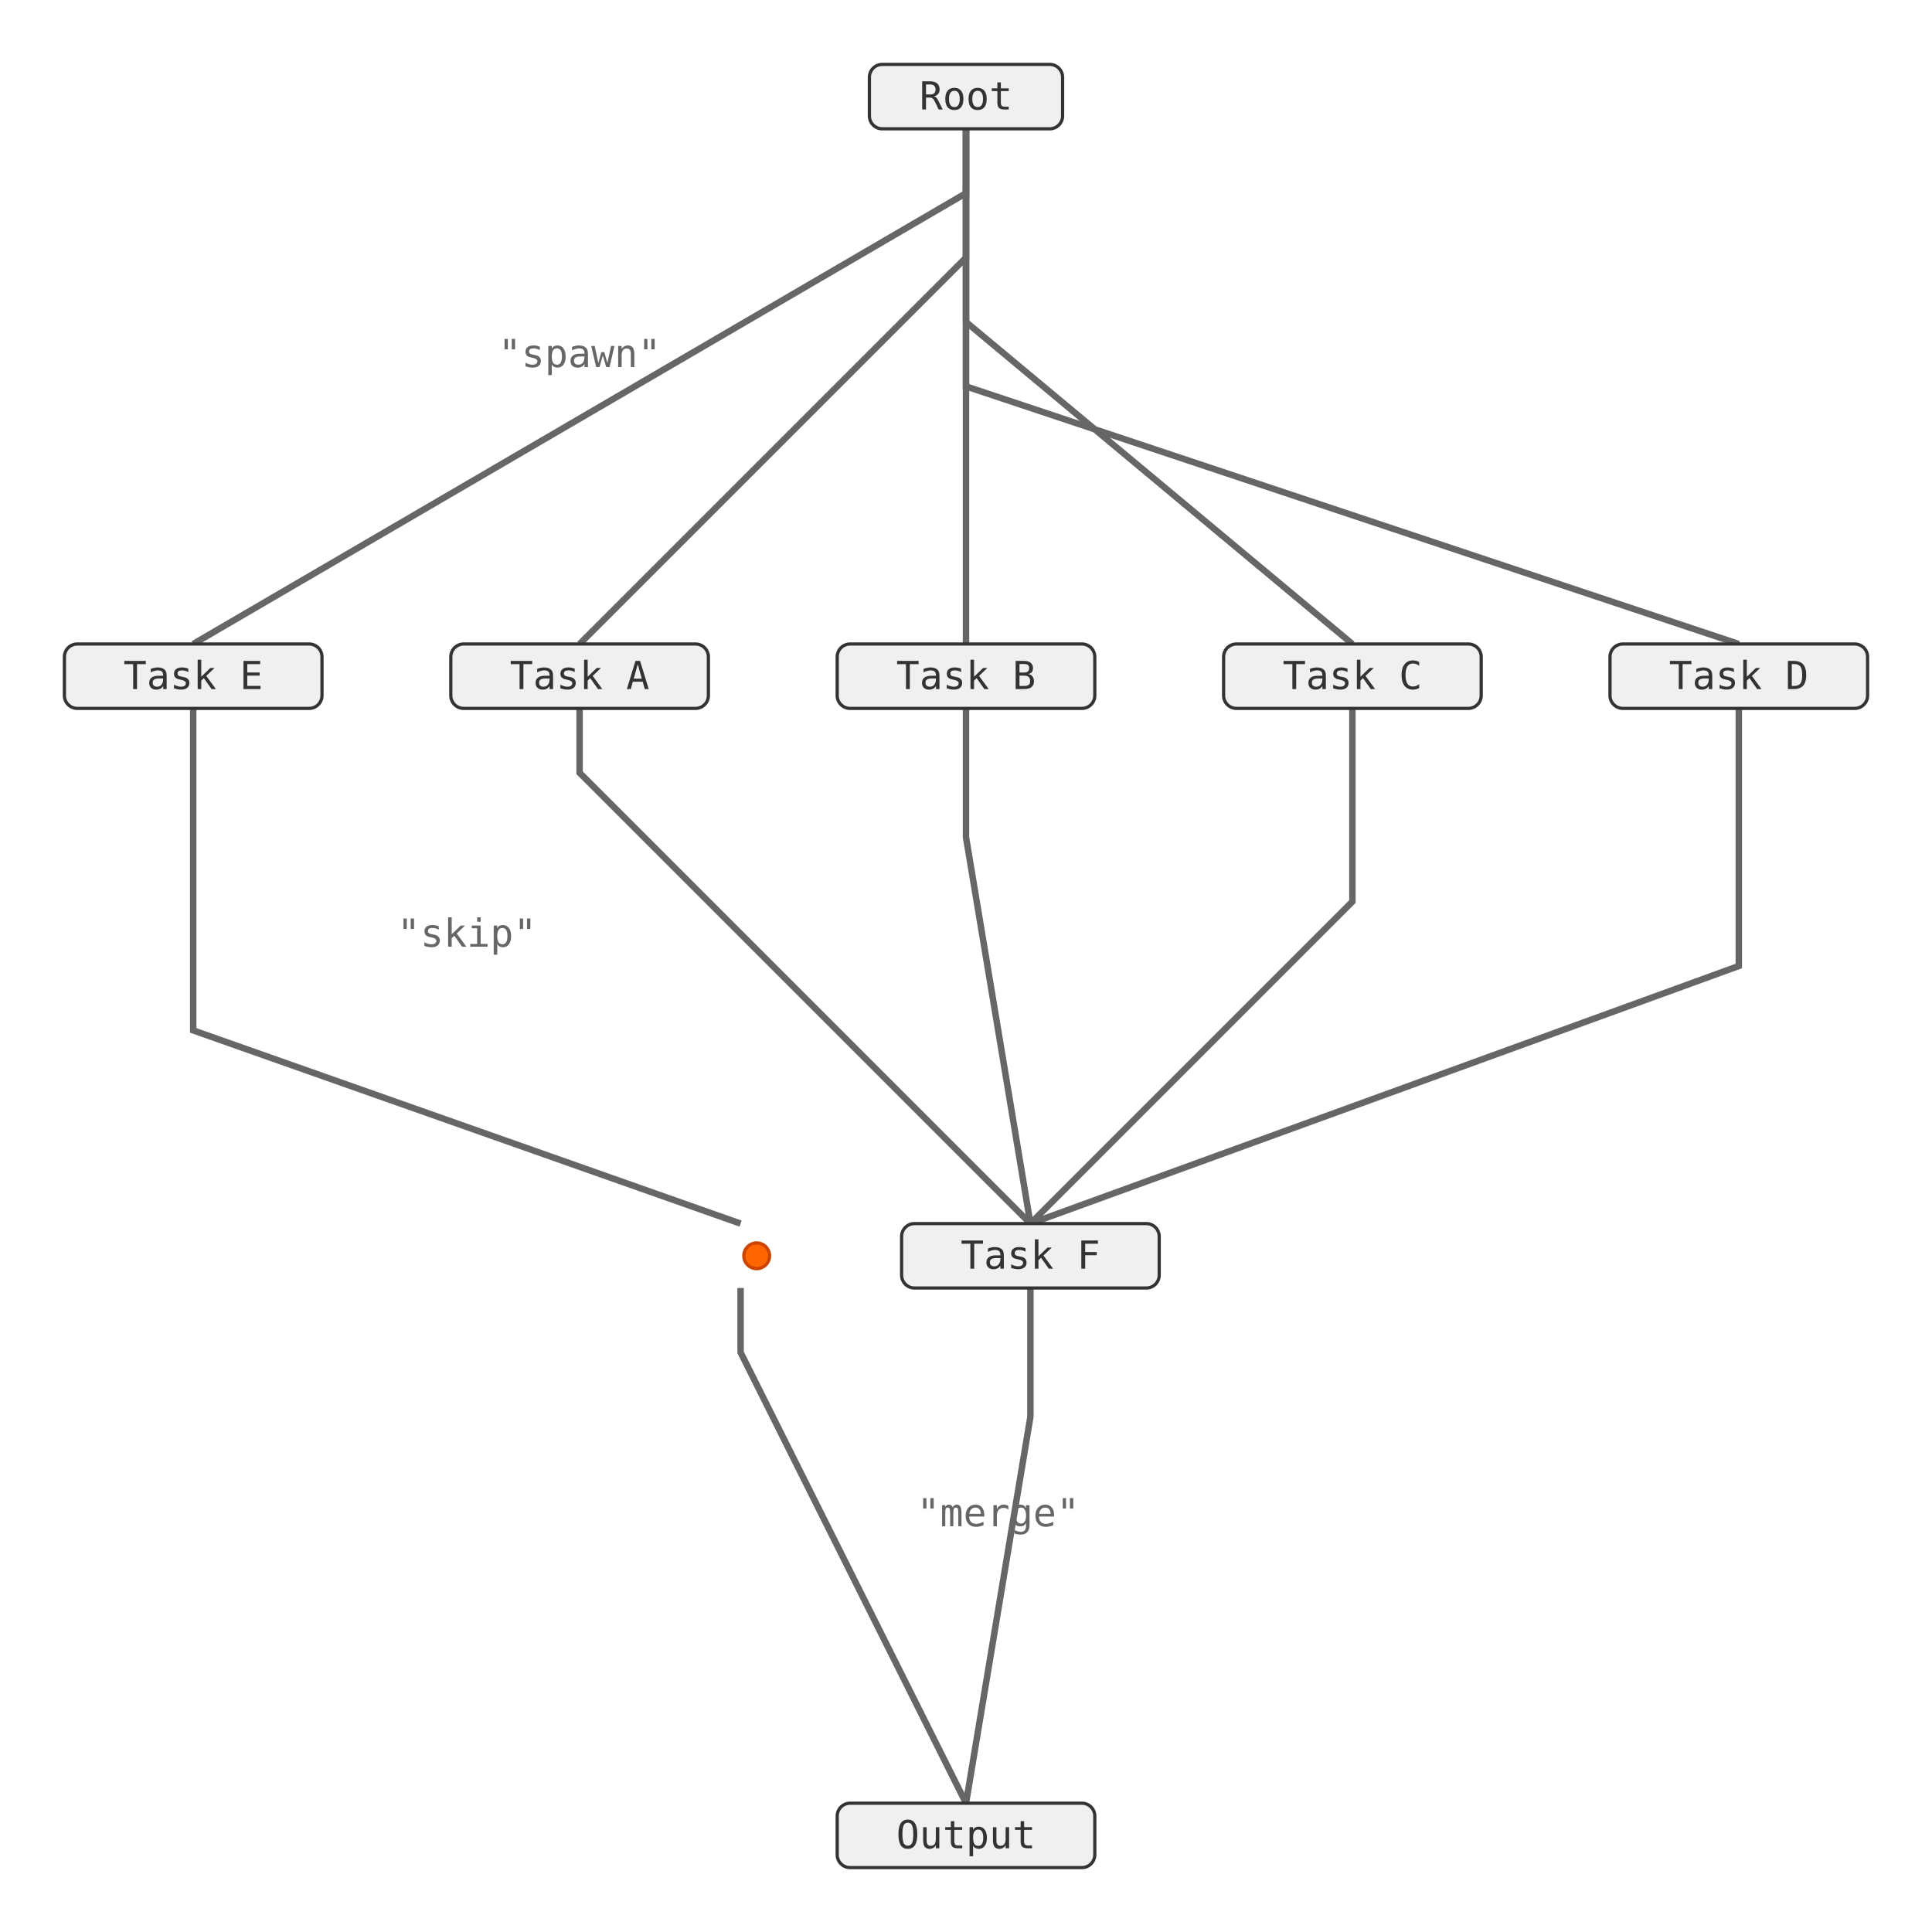
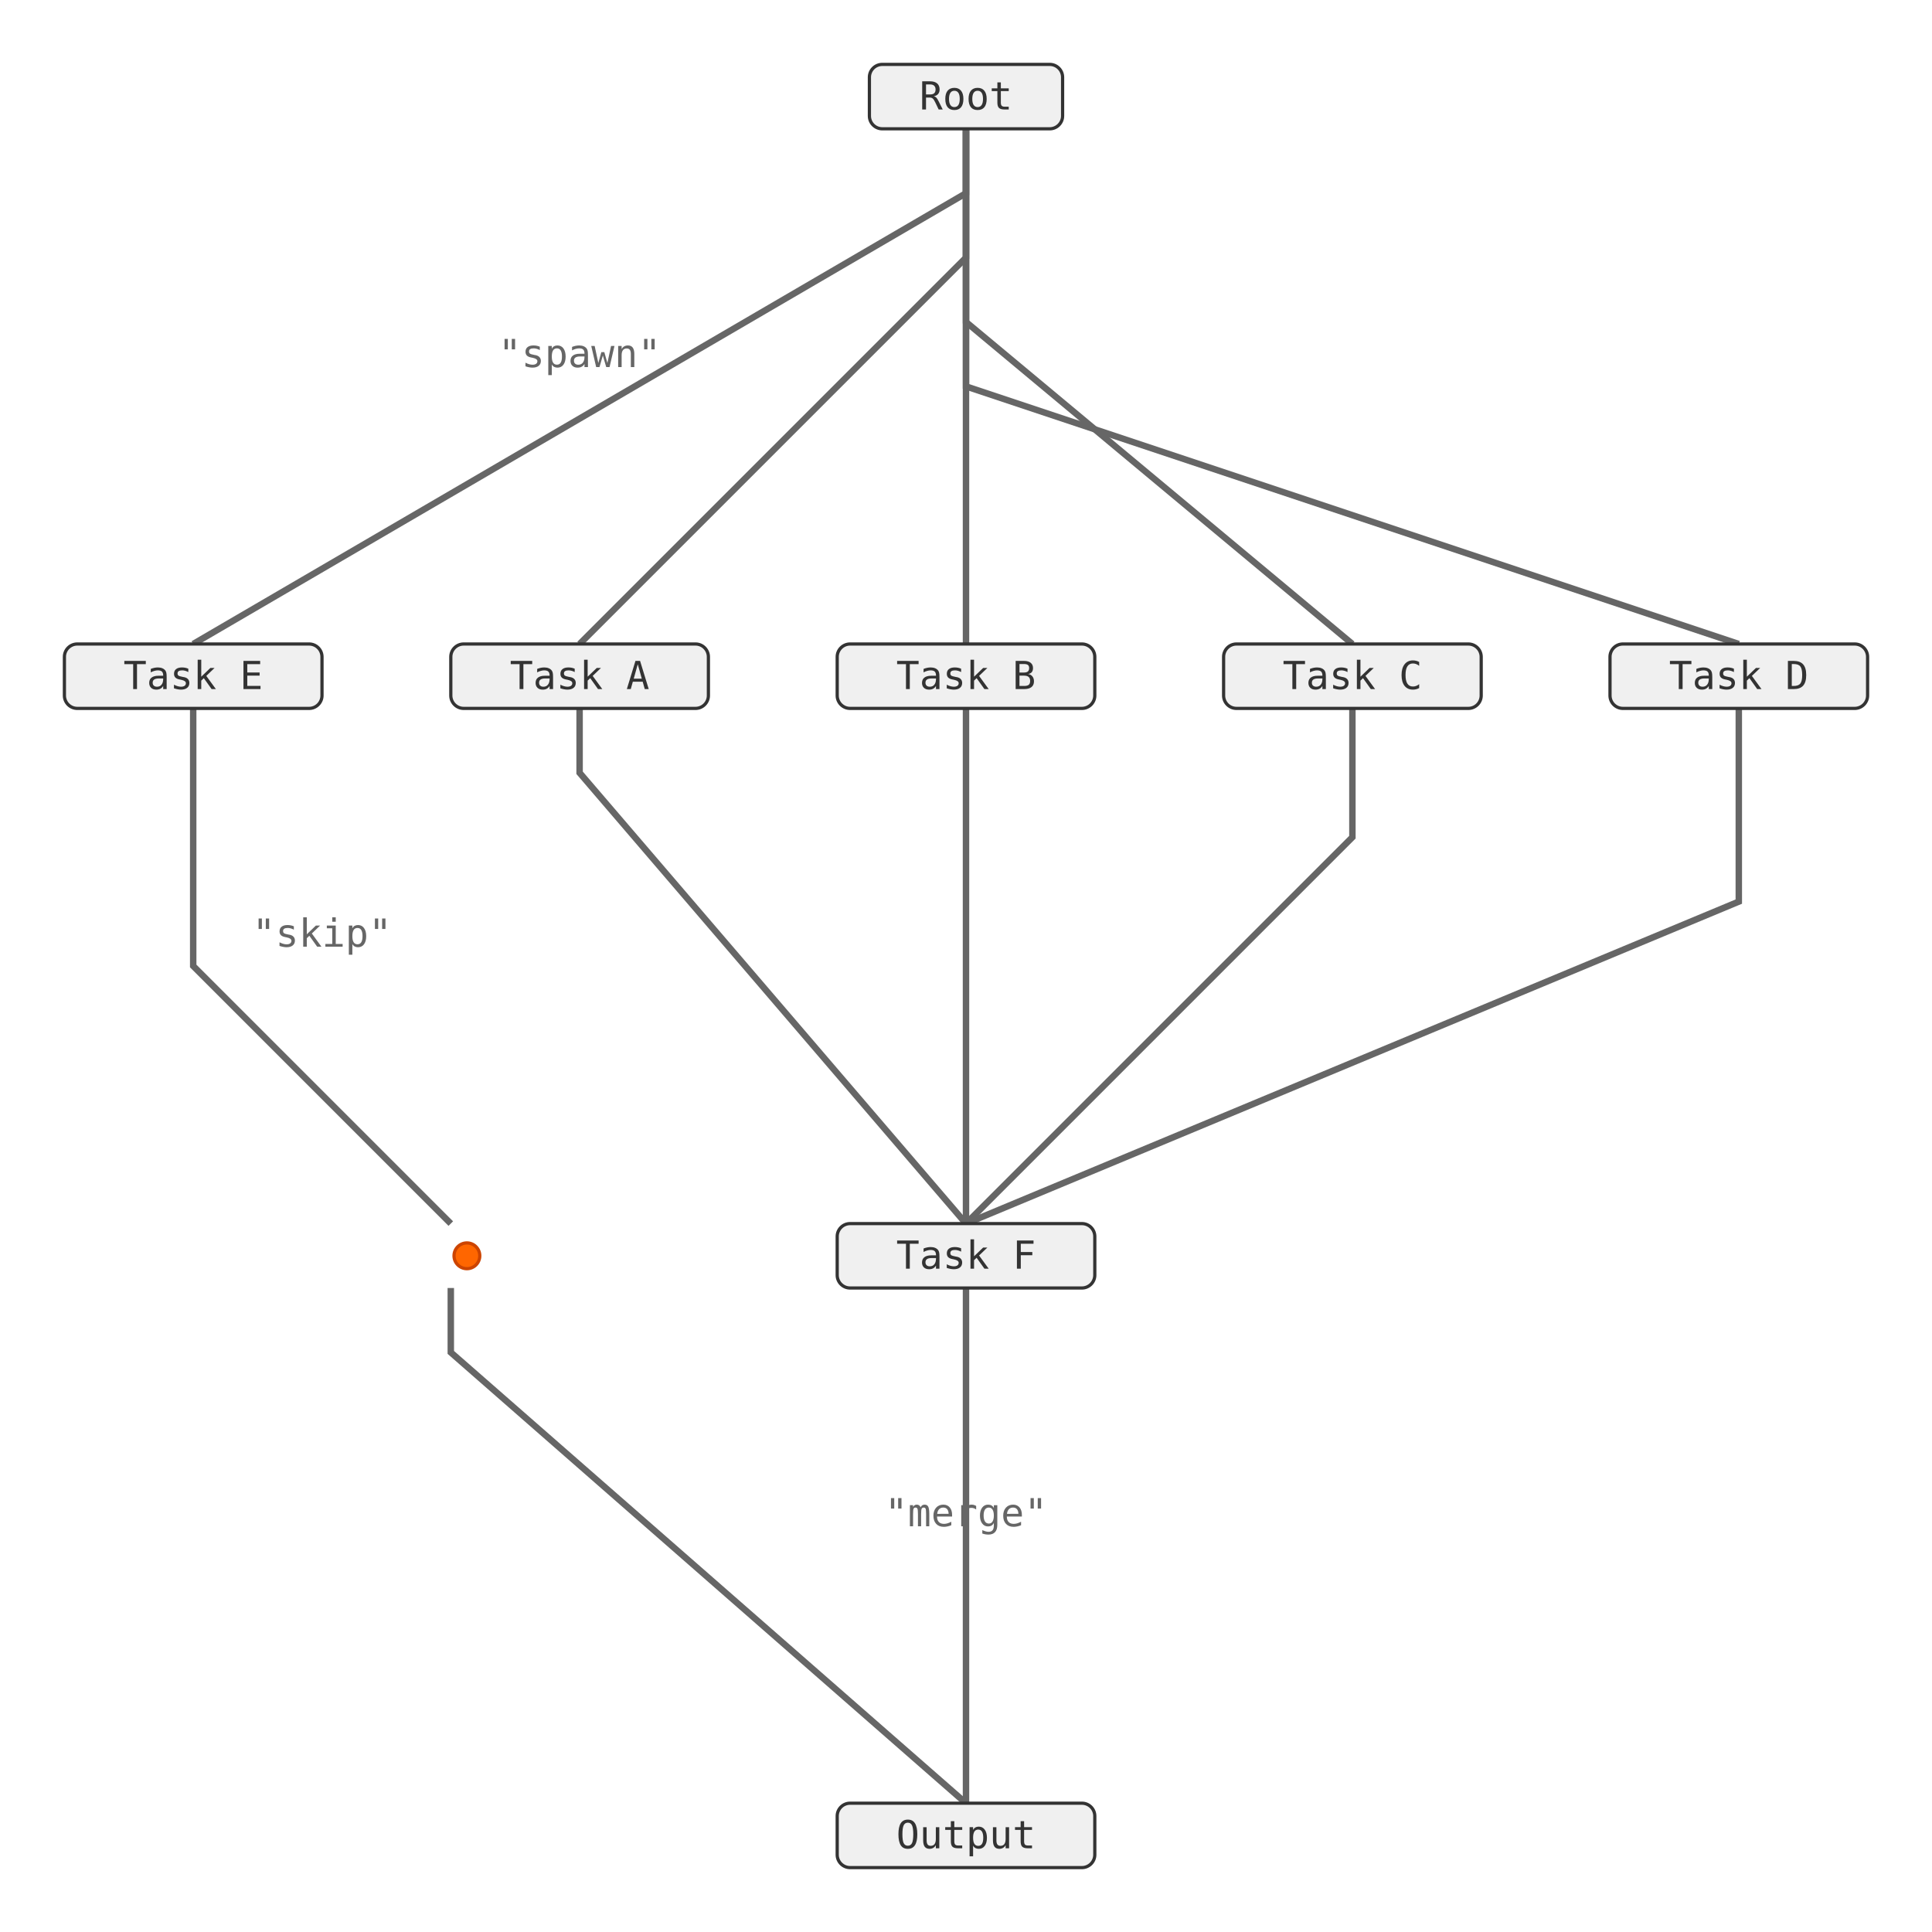
<svg xmlns="http://www.w3.org/2000/svg" width="600" height="600" viewBox="0 0 600 600">
  <defs>
    <marker id="arrow0" markerWidth="8" markerHeight="8" refX="8" refY="4" orient="auto" markerUnits="userSpaceOnUse">
      <polygon points="0 0, 8 4, 0 8" fill="#666666" />
    </marker>
  </defs>
  <rect width="100%" height="100%" fill="white" />
  <g id="edges">
    <path d="M 300 40 L 300 60 L 60 200" fill="none" stroke="#666666" stroke-width="2" marker-end="url(#arrowhead)" />
    <text x="180" y="120" font-family="monospace" font-size="12" fill="#666666" text-anchor="middle" dy="-6" dominant-baseline="auto">"spawn"</text>
    <path d="M 300 40 L 300 80 L 180 200" fill="none" stroke="#666666" stroke-width="2" marker-end="url(#arrowhead)" />
    <line x1="300" y1="40" x2="300" y2="200" stroke="#666666" stroke-width="2" marker-end="url(#arrowhead)" />
    <path d="M 300 40 L 300 100 L 420 200" fill="none" stroke="#666666" stroke-width="2" marker-end="url(#arrowhead)" />
    <path d="M 300 40 L 300 120 L 540 200" fill="none" stroke="#666666" stroke-width="2" marker-end="url(#arrowhead)" />
-     <path d="M 180 220 L 180 240 L 320 380" fill="none" stroke="#666666" stroke-width="2" marker-end="url(#arrowhead)" />
-     <path d="M 300 220 L 300 260 L 320 380" fill="none" stroke="#666666" stroke-width="2" marker-end="url(#arrowhead)" />
-     <path d="M 420 220 L 420 280 L 320 380" fill="none" stroke="#666666" stroke-width="2" marker-end="url(#arrowhead)" />
-     <path d="M 540 220 L 540 300 L 320 380" fill="none" stroke="#666666" stroke-width="2" marker-end="url(#arrowhead)" />
-     <path d="M 60 220 L 60 320 L 230 380" fill="none" stroke="#666666" stroke-width="2" marker-end="url(#arrowhead)" />
-     <text x="145" y="300" font-family="monospace" font-size="12" fill="#666666" text-anchor="middle" dy="-6" dominant-baseline="auto">"skip"</text>
-     <path d="M 230 400 L 230 420 L 300 560" fill="none" stroke="#666666" stroke-width="2" marker-end="url(#arrowhead)" />
-     <path d="M 320 400 L 320 440 L 300 560" fill="none" stroke="#666666" stroke-width="2" marker-end="url(#arrowhead)" />
-     <text x="310" y="480" font-family="monospace" font-size="12" fill="#666666" text-anchor="middle" dy="-6" dominant-baseline="auto">"merge"</text>
+     <path d="M 180 220 L 180 240 L 300 380" fill="none" stroke="#666666" stroke-width="2" marker-end="url(#arrowhead)" />
+     <line x1="300" y1="220" x2="300" y2="380" stroke="#666666" stroke-width="2" marker-end="url(#arrowhead)" />
+     <path d="M 420 220 L 420 260 L 300 380" fill="none" stroke="#666666" stroke-width="2" marker-end="url(#arrowhead)" />
+     <path d="M 540 220 L 540 280 L 300 380" fill="none" stroke="#666666" stroke-width="2" marker-end="url(#arrowhead)" />
+     <path d="M 60 220 L 60 300 L 140 380" fill="none" stroke="#666666" stroke-width="2" />
+     <text x="100" y="300" font-family="monospace" font-size="12" fill="#666666" text-anchor="middle" dy="-6" dominant-baseline="auto">"skip"</text>
+     <path d="M 140 400 L 140 420 L 300 560" fill="none" stroke="#666666" stroke-width="2" marker-end="url(#arrowhead)" />
+     <line x1="300" y1="400" x2="300" y2="560" stroke="#666666" stroke-width="2" marker-end="url(#arrowhead)" />
+     <text x="300" y="480" font-family="monospace" font-size="12" fill="#666666" text-anchor="middle" dy="-6" dominant-baseline="auto">"merge"</text>
  </g>
  <g id="nodes">
    <rect x="270" y="20" width="60" height="20" rx="4" ry="4" fill="#f0f0f0" stroke="#333333" stroke-width="1" />
    <text x="300" y="34" font-family="monospace" font-size="12" text-anchor="middle" fill="#333333">Root</text>
    <rect x="20" y="200" width="80" height="20" rx="4" ry="4" fill="#f0f0f0" stroke="#333333" stroke-width="1" />
    <text x="60" y="214" font-family="monospace" font-size="12" text-anchor="middle" fill="#333333">Task E</text>
    <rect x="140" y="200" width="80" height="20" rx="4" ry="4" fill="#f0f0f0" stroke="#333333" stroke-width="1" />
    <text x="180" y="214" font-family="monospace" font-size="12" text-anchor="middle" fill="#333333">Task A</text>
    <rect x="260" y="200" width="80" height="20" rx="4" ry="4" fill="#f0f0f0" stroke="#333333" stroke-width="1" />
    <text x="300" y="214" font-family="monospace" font-size="12" text-anchor="middle" fill="#333333">Task B</text>
    <rect x="380" y="200" width="80" height="20" rx="4" ry="4" fill="#f0f0f0" stroke="#333333" stroke-width="1" />
    <text x="420" y="214" font-family="monospace" font-size="12" text-anchor="middle" fill="#333333">Task C</text>
    <rect x="500" y="200" width="80" height="20" rx="4" ry="4" fill="#f0f0f0" stroke="#333333" stroke-width="1" />
    <text x="540" y="214" font-family="monospace" font-size="12" text-anchor="middle" fill="#333333">Task D</text>
-     <rect x="280" y="380" width="80" height="20" rx="4" ry="4" fill="#f0f0f0" stroke="#333333" stroke-width="1" />
-     <text x="320" y="394" font-family="monospace" font-size="12" text-anchor="middle" fill="#333333">Task F</text>
+     <rect x="260" y="380" width="80" height="20" rx="4" ry="4" fill="#f0f0f0" stroke="#333333" stroke-width="1" />
+     <text x="300" y="394" font-family="monospace" font-size="12" text-anchor="middle" fill="#333333">Task F</text>
    <rect x="260" y="560" width="80" height="20" rx="4" ry="4" fill="#f0f0f0" stroke="#333333" stroke-width="1" />
    <text x="300" y="574" font-family="monospace" font-size="12" text-anchor="middle" fill="#333333">Output</text>
-     <circle cx="235" cy="390" r="4" fill="#ff6600" stroke="#cc4400" stroke-width="1" />
+     <circle cx="145" cy="390" r="4" fill="#ff6600" stroke="#cc4400" stroke-width="1" />
  </g>
</svg>
